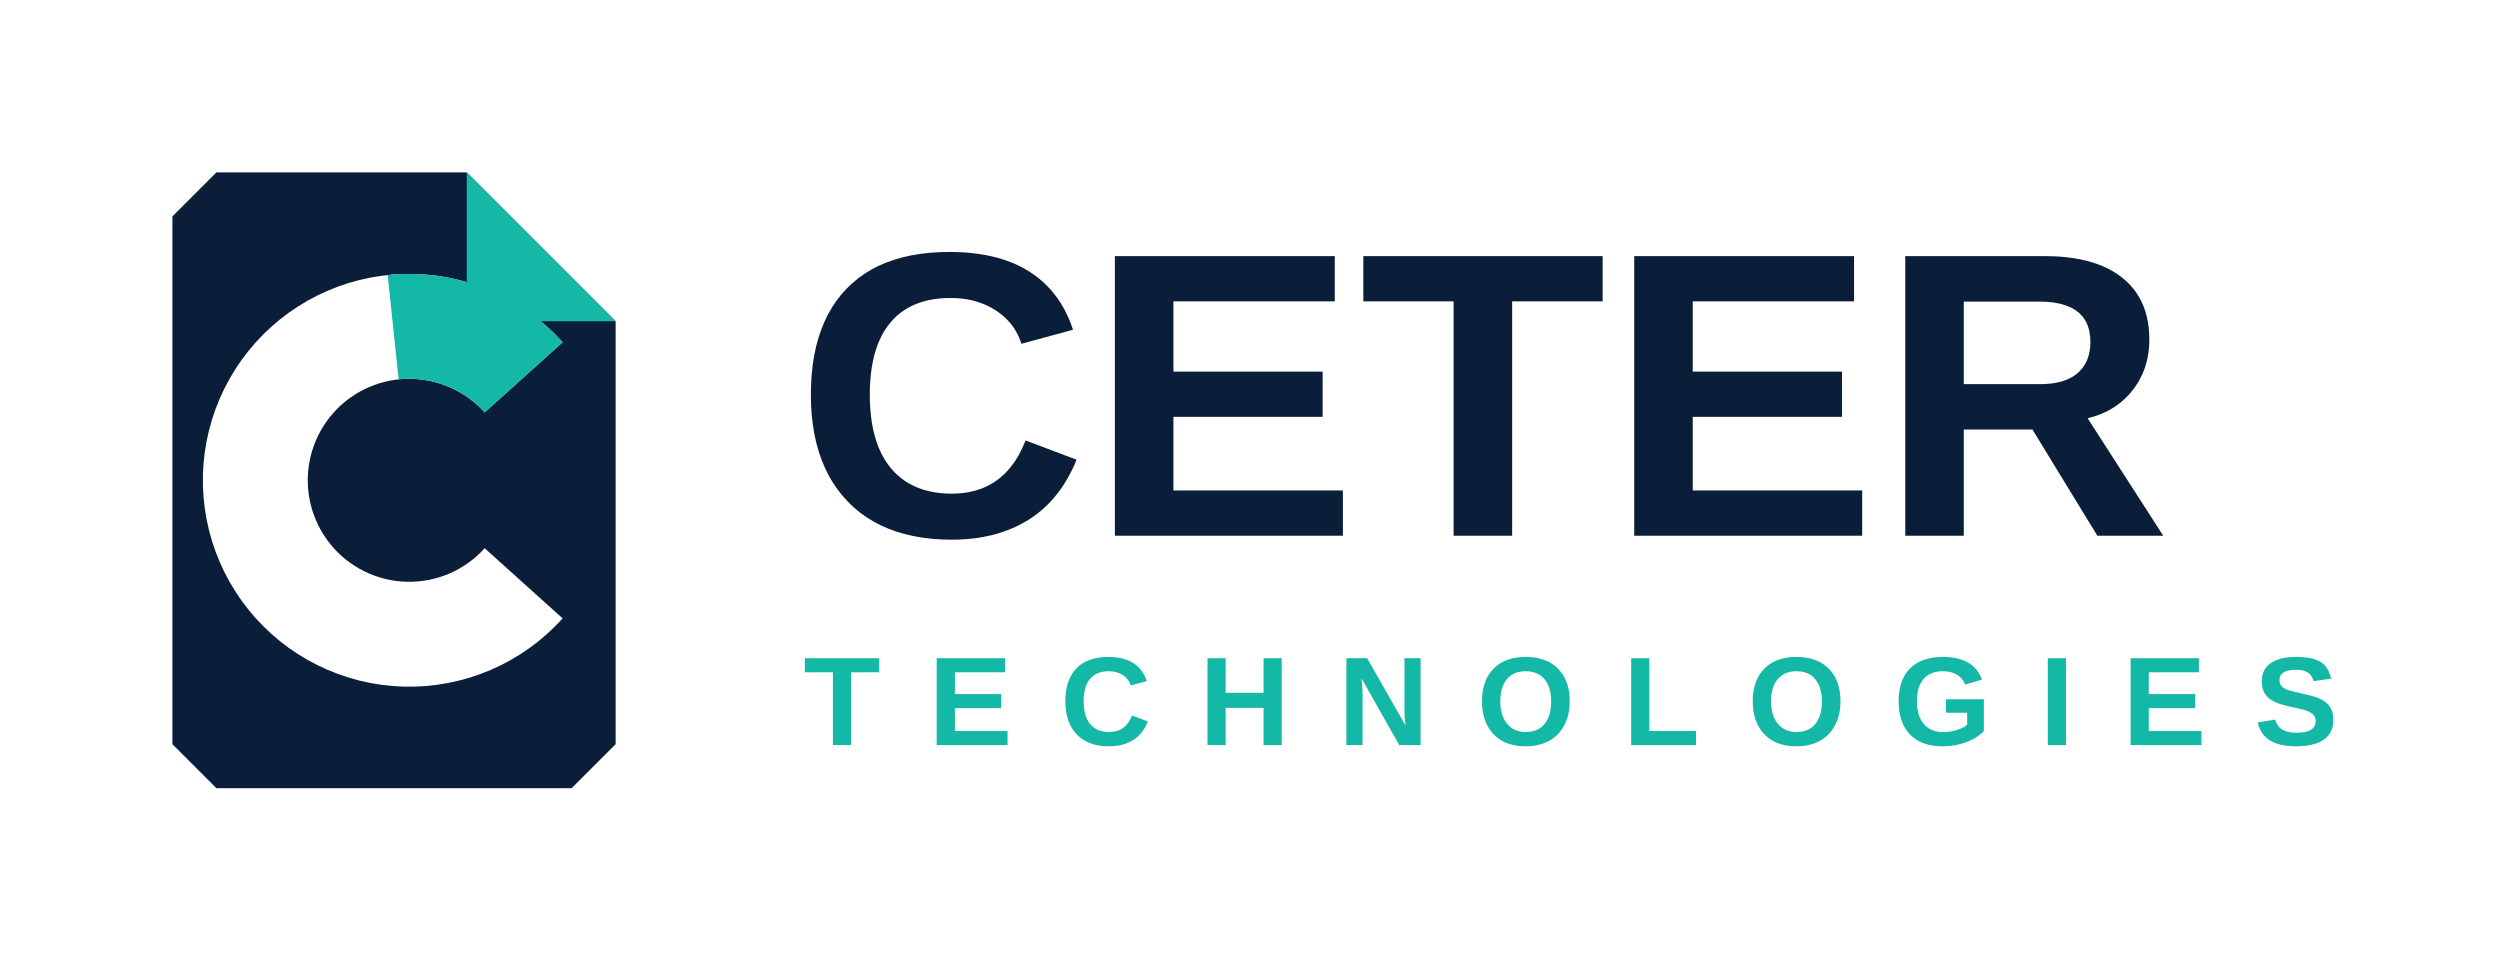
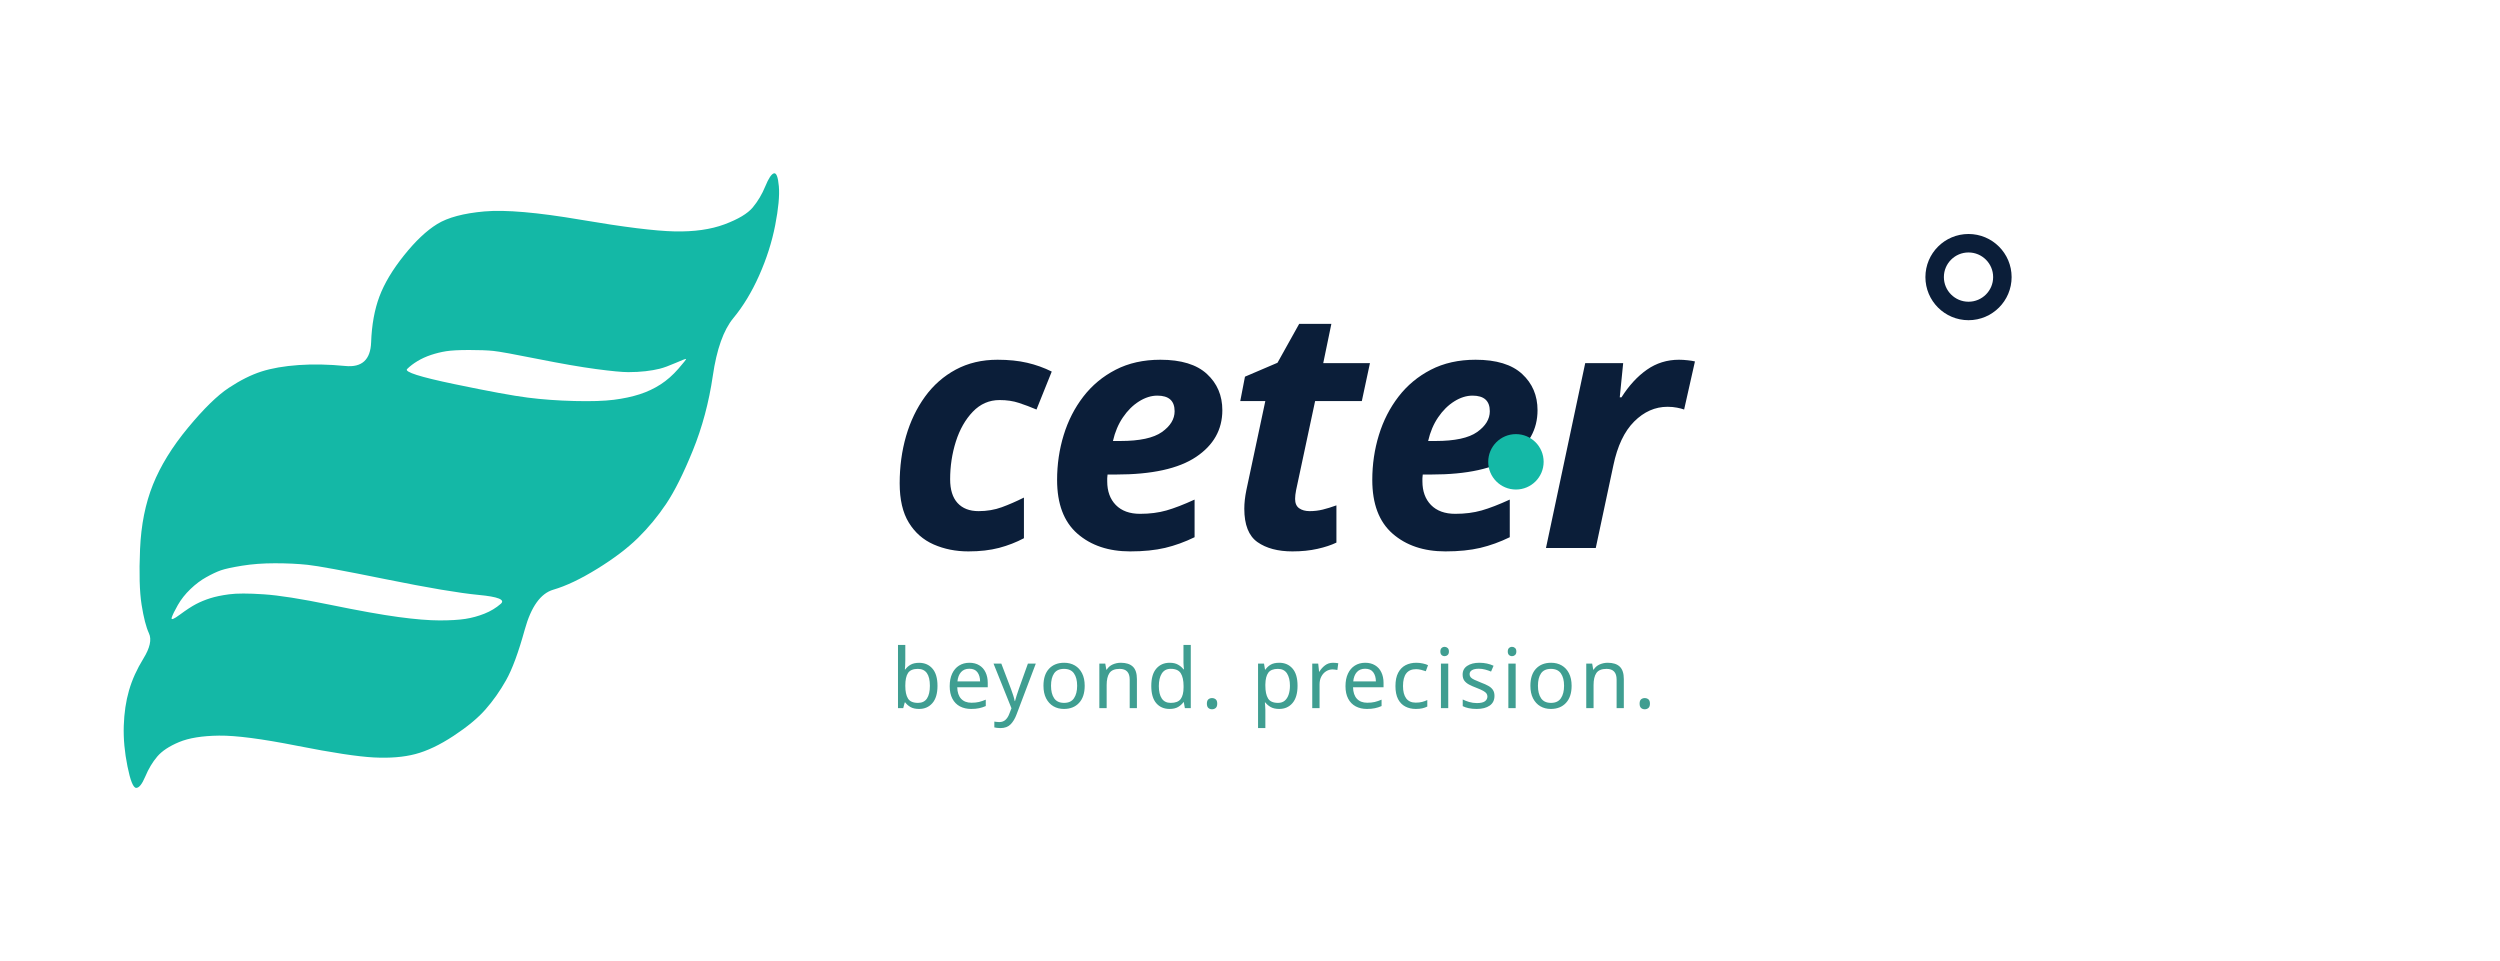
<svg xmlns="http://www.w3.org/2000/svg" width="812" height="312" viewBox="0 0 812 312">
-   <defs />
-   <path d="M 70.29 56 L 151.6 56 L 199.96 104.35 L 199.96 241.71 L 185.67 256.0 L 70.29 256.0 L 56 241.71 L 56 70.29 Z M 182.74 200.85 L 180.24 203.48 L 177.6 205.97 L 174.83 208.32 L 171.94 210.51 L 168.93 212.54 L 165.82 214.4 L 162.62 216.1 L 159.32 217.62 L 155.95 218.95 L 152.51 220.11 L 149.01 221.07 L 145.47 221.85 L 141.89 222.43 L 138.28 222.82 L 134.66 223.01 L 131.03 223.01 L 127.41 222.81 L 123.8 222.41 L 120.22 221.82 L 116.68 221.04 L 113.19 220.06 L 109.75 218.9 L 106.38 217.55 L 103.09 216.03 L 99.89 214.33 L 96.78 212.45 L 93.78 210.42 L 90.89 208.22 L 88.13 205.87 L 85.5 203.37 L 83.0 200.74 L 80.66 197.97 L 78.46 195.08 L 76.43 192.08 L 74.56 188.97 L 72.86 185.76 L 71.34 182.47 L 70.0 179.1 L 68.84 175.66 L 67.87 172.17 L 67.09 168.62 L 66.5 165.04 L 66.11 161.44 L 65.91 157.81 L 65.91 154.19 L 66.11 150.56 L 66.5 146.96 L 67.09 143.38 L 67.87 139.83 L 68.84 136.34 L 70.0 132.9 L 71.34 129.53 L 72.86 126.24 L 74.56 123.03 L 76.43 119.92 L 78.46 116.92 L 80.66 114.03 L 83.0 111.26 L 85.5 108.63 L 88.13 106.13 L 90.89 103.78 L 93.78 101.58 L 96.78 99.55 L 99.89 97.67 L 103.09 95.97 L 106.38 94.45 L 109.75 93.1 L 113.19 91.94 L 116.68 90.96 L 120.22 90.18 L 123.8 89.59 L 127.41 89.19 L 131.03 88.99 L 134.66 88.99 L 138.28 89.18 L 141.89 89.57 L 145.47 90.15 L 149.01 90.93 L 152.51 91.89 L 155.95 93.05 L 159.32 94.38 L 162.62 95.9 L 165.82 97.6 L 168.93 99.46 L 171.94 101.49 L 174.83 103.68 L 177.6 106.03 L 180.24 108.52 L 182.74 111.15 L 157.42 133.94 L 156.19 132.65 L 154.9 131.42 L 153.53 130.27 L 152.11 129.19 L 150.63 128.19 L 149.1 127.28 L 147.53 126.44 L 145.91 125.7 L 144.25 125.04 L 142.56 124.47 L 140.84 124.0 L 139.09 123.62 L 137.33 123.33 L 135.56 123.14 L 133.78 123.04 L 131.99 123.05 L 130.21 123.14 L 128.44 123.34 L 126.68 123.63 L 124.94 124.02 L 123.22 124.49 L 121.53 125.07 L 119.87 125.73 L 118.25 126.48 L 116.68 127.31 L 115.15 128.24 L 113.67 129.24 L 112.25 130.32 L 110.89 131.47 L 109.6 132.7 L 108.37 134.0 L 107.22 135.36 L 106.14 136.78 L 105.14 138.26 L 104.22 139.79 L 103.38 141.36 L 102.64 142.98 L 101.98 144.64 L 101.41 146.33 L 100.93 148.05 L 100.55 149.79 L 100.26 151.55 L 100.06 153.33 L 99.97 155.11 L 99.97 156.89 L 100.06 158.67 L 100.26 160.45 L 100.55 162.21 L 100.93 163.95 L 101.41 165.67 L 101.98 167.36 L 102.64 169.02 L 103.38 170.64 L 104.22 172.21 L 105.14 173.74 L 106.14 175.22 L 107.22 176.64 L 108.37 178.0 L 109.6 179.3 L 110.89 180.53 L 112.25 181.68 L 113.67 182.76 L 115.15 183.76 L 116.68 184.69 L 118.25 185.52 L 119.87 186.27 L 121.53 186.93 L 123.22 187.51 L 124.94 187.98 L 126.68 188.37 L 128.44 188.66 L 130.21 188.86 L 131.99 188.95 L 133.78 188.96 L 135.56 188.86 L 137.33 188.67 L 139.09 188.38 L 140.84 188.0 L 142.56 187.53 L 144.25 186.96 L 145.91 186.3 L 147.53 185.56 L 149.1 184.72 L 150.63 183.81 L 152.11 182.81 L 153.53 181.73 L 154.9 180.58 L 156.19 179.35 L 157.42 178.06 Z" fill="#0B1E39" fill-rule="evenodd" />
-   <path d="M 151.6 56 L 199.96 104.35 L 151.6 104.35 Z" fill="#14B8A6" fill-rule="evenodd" />
-   <path d="M 125.92 89.33 L 127.53 89.18 L 129.15 89.07 L 130.76 89.0 L 132.38 88.97 L 134.0 88.98 L 135.62 89.02 L 137.24 89.11 L 138.86 89.23 L 140.47 89.39 L 142.07 89.59 L 143.68 89.84 L 145.27 90.11 L 146.86 90.43 L 148.44 90.79 L 150.01 91.18 L 151.57 91.61 L 153.12 92.08 L 154.66 92.59 L 156.19 93.13 L 157.7 93.71 L 159.2 94.33 L 160.68 94.98 L 162.15 95.67 L 163.6 96.4 L 165.03 97.15 L 166.44 97.95 L 167.83 98.77 L 169.21 99.63 L 170.56 100.53 L 171.89 101.45 L 173.19 102.41 L 174.48 103.4 L 175.73 104.42 L 176.97 105.47 L 178.18 106.55 L 179.36 107.66 L 180.51 108.79 L 181.64 109.96 L 182.74 111.15 L 157.42 133.94 L 156.88 133.36 L 156.33 132.78 L 155.76 132.22 L 155.18 131.68 L 154.58 131.15 L 153.98 130.63 L 153.36 130.13 L 152.73 129.64 L 152.09 129.17 L 151.43 128.72 L 150.77 128.28 L 150.09 127.86 L 149.41 127.45 L 148.71 127.06 L 148.01 126.69 L 147.3 126.33 L 146.57 125.99 L 145.85 125.67 L 145.11 125.37 L 144.36 125.08 L 143.61 124.81 L 142.86 124.57 L 142.1 124.33 L 141.33 124.12 L 140.55 123.93 L 139.78 123.75 L 139.0 123.6 L 138.21 123.46 L 137.42 123.34 L 136.63 123.24 L 135.84 123.16 L 135.05 123.1 L 134.25 123.06 L 133.45 123.04 L 132.66 123.03 L 131.86 123.05 L 131.07 123.09 L 130.27 123.14 L 129.48 123.21 Z" fill="#14B8A6" fill-rule="evenodd" />
-   <path d="M 309.2 160.34 L 311.78 160.23 L 314.24 159.93 L 316.58 159.42 L 318.79 158.7 L 320.88 157.78 L 322.84 156.66 L 324.68 155.33 L 326.4 153.79 L 327.99 152.06 L 329.46 150.11 L 330.8 147.97 L 332.01 145.62 L 333.11 143.06 L 349.67 149.31 L 348.82 151.3 L 347.91 153.2 L 346.94 155.02 L 345.91 156.77 L 344.82 158.43 L 343.67 160.02 L 342.46 161.52 L 341.2 162.95 L 339.87 164.29 L 338.49 165.56 L 337.04 166.74 L 335.54 167.85 L 333.98 168.88 L 332.36 169.82 L 330.7 170.7 L 328.99 171.49 L 327.23 172.22 L 325.42 172.86 L 323.56 173.43 L 321.65 173.92 L 319.7 174.34 L 317.69 174.68 L 315.64 174.95 L 313.54 175.14 L 311.39 175.25 L 309.2 175.29 L 305.88 175.22 L 302.69 175.0 L 299.61 174.63 L 296.65 174.11 L 293.81 173.45 L 291.09 172.65 L 288.48 171.69 L 286.0 170.59 L 283.63 169.34 L 281.37 167.95 L 279.24 166.41 L 277.22 164.72 L 275.33 162.88 L 273.56 160.91 L 271.93 158.83 L 270.44 156.63 L 269.1 154.31 L 267.9 151.87 L 266.84 149.32 L 265.92 146.65 L 265.14 143.86 L 264.5 140.96 L 264.01 137.94 L 263.65 134.8 L 263.44 131.55 L 263.37 128.17 L 263.44 124.79 L 263.64 121.54 L 263.98 118.4 L 264.46 115.39 L 265.08 112.5 L 265.83 109.74 L 266.72 107.1 L 267.74 104.58 L 268.9 102.18 L 270.2 99.91 L 271.63 97.75 L 273.2 95.73 L 274.91 93.82 L 276.74 92.05 L 278.7 90.42 L 280.78 88.93 L 282.99 87.58 L 285.32 86.37 L 287.77 85.31 L 290.34 84.39 L 293.04 83.61 L 295.86 82.97 L 298.8 82.47 L 301.86 82.12 L 305.05 81.9 L 308.36 81.83 L 310.78 81.87 L 313.14 81.98 L 315.42 82.17 L 317.63 82.44 L 319.78 82.78 L 321.85 83.2 L 323.85 83.69 L 325.79 84.26 L 327.65 84.91 L 329.44 85.63 L 331.16 86.42 L 332.82 87.3 L 334.4 88.25 L 335.91 89.27 L 337.35 90.36 L 338.72 91.53 L 340.02 92.76 L 341.25 94.07 L 342.4 95.45 L 343.49 96.9 L 344.5 98.42 L 345.45 100.01 L 346.32 101.68 L 347.12 103.41 L 347.85 105.22 L 348.51 107.1 L 331.75 111.67 L 331.4 110.64 L 331.0 109.64 L 330.56 108.67 L 330.06 107.73 L 329.51 106.83 L 328.92 105.96 L 328.28 105.13 L 327.59 104.33 L 326.85 103.56 L 326.06 102.82 L 325.23 102.12 L 324.34 101.45 L 323.41 100.81 L 322.44 100.22 L 321.44 99.67 L 320.42 99.17 L 319.37 98.72 L 318.29 98.31 L 317.19 97.95 L 316.07 97.64 L 314.91 97.38 L 313.73 97.17 L 312.52 97.0 L 311.29 96.88 L 310.03 96.81 L 308.75 96.79 L 306.8 96.83 L 304.93 96.97 L 303.13 97.21 L 301.4 97.54 L 299.75 97.97 L 298.17 98.49 L 296.67 99.1 L 295.24 99.81 L 293.88 100.62 L 292.59 101.51 L 291.38 102.51 L 290.25 103.6 L 289.18 104.78 L 288.2 106.05 L 287.29 107.41 L 286.46 108.86 L 285.71 110.4 L 285.04 112.02 L 284.45 113.73 L 283.93 115.53 L 283.5 117.42 L 283.14 119.4 L 282.87 121.46 L 282.67 123.61 L 282.55 125.85 L 282.51 128.17 L 282.55 130.54 L 282.68 132.82 L 282.88 135.01 L 283.16 137.11 L 283.53 139.13 L 283.97 141.05 L 284.5 142.89 L 285.11 144.64 L 285.8 146.31 L 286.57 147.88 L 287.43 149.37 L 288.36 150.77 L 289.38 152.09 L 290.47 153.31 L 291.63 154.43 L 292.87 155.45 L 294.18 156.38 L 295.56 157.21 L 297.01 157.94 L 298.54 158.58 L 300.13 159.12 L 301.8 159.55 L 303.54 159.9 L 305.35 160.14 L 307.24 160.29 L 309.2 160.34 Z" fill="#0B1E39" fill-rule="evenodd" />
-   <path d="M 362.11 174.0 L 362.11 83.19 L 433.53 83.19 L 433.53 97.88 L 381.13 97.88 L 381.13 120.7 L 429.59 120.7 L 429.59 135.39 L 381.13 135.39 L 381.13 159.3 L 436.17 159.3 L 436.17 174.0 Z" fill="#0B1E39" fill-rule="evenodd" />
-   <path d="M 491.15 97.88 L 491.15 174.0 L 472.13 174.0 L 472.13 97.88 L 442.81 97.88 L 442.81 83.19 L 520.54 83.19 L 520.54 97.88 Z" fill="#0B1E39" fill-rule="evenodd" />
-   <path d="M 530.79 174.0 L 530.79 83.19 L 602.2 83.19 L 602.2 97.88 L 549.8 97.88 L 549.8 120.7 L 598.27 120.7 L 598.27 135.39 L 549.8 135.39 L 549.8 159.3 L 604.84 159.3 L 604.84 174.0 Z" fill="#0B1E39" fill-rule="evenodd" />
-   <path d="M 681.22 174.0 L 660.14 139.52 L 637.84 139.52 L 637.84 174.0 L 618.83 174.0 L 618.83 83.19 L 664.2 83.19 L 666.66 83.23 L 669.03 83.35 L 671.31 83.56 L 673.5 83.85 L 675.6 84.22 L 677.62 84.68 L 679.55 85.21 L 681.39 85.83 L 683.14 86.54 L 684.81 87.32 L 686.38 88.19 L 687.87 89.14 L 689.28 90.18 L 690.58 91.29 L 691.78 92.47 L 692.88 93.73 L 693.87 95.06 L 694.76 96.46 L 695.55 97.93 L 696.23 99.48 L 696.8 101.09 L 697.27 102.78 L 697.64 104.54 L 697.9 106.37 L 698.05 108.28 L 698.11 110.26 L 698.07 111.71 L 697.98 113.13 L 697.82 114.52 L 697.59 115.88 L 697.31 117.21 L 696.95 118.51 L 696.54 119.77 L 696.06 121.01 L 695.51 122.21 L 694.9 123.39 L 694.23 124.53 L 693.49 125.64 L 692.69 126.72 L 691.84 127.76 L 690.94 128.74 L 689.99 129.67 L 689.0 130.54 L 687.97 131.35 L 686.88 132.11 L 685.76 132.81 L 684.59 133.46 L 683.37 134.05 L 682.11 134.58 L 680.81 135.06 L 679.46 135.48 L 678.06 135.84 L 702.62 174.0 Z M 678.96 111.03 L 678.86 109.09 L 678.57 107.31 L 678.07 105.69 L 677.38 104.22 L 676.48 102.9 L 675.39 101.74 L 674.11 100.73 L 672.62 99.88 L 670.93 99.18 L 669.05 98.64 L 666.97 98.25 L 664.69 98.02 L 662.21 97.95 L 637.84 97.95 L 637.84 124.76 L 662.72 124.76 L 663.93 124.74 L 665.09 124.67 L 666.2 124.57 L 667.27 124.42 L 668.3 124.22 L 669.28 123.99 L 670.21 123.71 L 671.09 123.39 L 671.93 123.03 L 672.73 122.62 L 673.48 122.17 L 674.18 121.68 L 674.84 121.15 L 675.45 120.58 L 676.01 119.97 L 676.52 119.33 L 676.99 118.65 L 677.4 117.94 L 677.77 117.2 L 678.09 116.42 L 678.35 115.61 L 678.57 114.76 L 678.74 113.88 L 678.87 112.96 L 678.94 112.01 L 678.96 111.03 Z" fill="#0B1E39" fill-rule="evenodd" />
-   <path d="M 276.43 218.36 L 276.43 242.0 L 270.53 242.0 L 270.53 218.36 L 261.42 218.36 L 261.42 213.79 L 285.56 213.79 L 285.56 218.36 Z" fill="#14B8A6" fill-rule="evenodd" />
-   <path d="M 304.24 242.0 L 304.24 213.79 L 326.42 213.79 L 326.42 218.36 L 310.15 218.36 L 310.15 225.44 L 325.2 225.44 L 325.2 230.01 L 310.15 230.01 L 310.15 237.44 L 327.25 237.44 L 327.25 242.0 Z" fill="#14B8A6" fill-rule="evenodd" />
-   <path d="M 360.26 237.76 L 361.07 237.72 L 361.83 237.63 L 362.56 237.47 L 363.24 237.25 L 363.89 236.96 L 364.5 236.61 L 365.07 236.2 L 365.61 235.72 L 366.1 235.18 L 366.56 234.58 L 366.97 233.91 L 367.35 233.18 L 367.69 232.39 L 372.83 234.33 L 372.57 234.95 L 372.29 235.54 L 371.99 236.11 L 371.67 236.65 L 371.33 237.16 L 370.97 237.66 L 370.6 238.12 L 370.2 238.57 L 369.79 238.98 L 369.36 239.38 L 368.91 239.75 L 368.45 240.09 L 367.96 240.41 L 367.46 240.7 L 366.94 240.97 L 366.41 241.22 L 365.86 241.45 L 365.3 241.65 L 364.72 241.82 L 364.13 241.98 L 363.52 242.11 L 362.9 242.21 L 362.26 242.29 L 361.61 242.35 L 360.95 242.39 L 360.26 242.4 L 359.23 242.38 L 358.24 242.31 L 357.29 242.2 L 356.37 242.04 L 355.48 241.83 L 354.64 241.58 L 353.83 241.28 L 353.06 240.94 L 352.32 240.55 L 351.62 240.12 L 350.96 239.64 L 350.33 239.12 L 349.74 238.55 L 349.19 237.94 L 348.69 237.29 L 348.23 236.6 L 347.81 235.88 L 347.44 235.13 L 347.11 234.33 L 346.82 233.51 L 346.58 232.64 L 346.38 231.74 L 346.23 230.8 L 346.12 229.82 L 346.05 228.81 L 346.03 227.77 L 346.05 226.72 L 346.11 225.7 L 346.22 224.73 L 346.37 223.8 L 346.56 222.9 L 346.79 222.04 L 347.07 221.22 L 347.39 220.44 L 347.75 219.69 L 348.15 218.99 L 348.59 218.32 L 349.08 217.69 L 349.61 217.1 L 350.18 216.54 L 350.79 216.04 L 351.44 215.58 L 352.12 215.16 L 352.85 214.78 L 353.61 214.45 L 354.41 214.17 L 355.24 213.92 L 356.12 213.72 L 357.03 213.57 L 357.98 213.46 L 358.97 213.39 L 360.0 213.37 L 360.76 213.38 L 361.49 213.42 L 362.2 213.48 L 362.88 213.56 L 363.55 213.67 L 364.19 213.8 L 364.82 213.95 L 365.42 214.13 L 365.99 214.33 L 366.55 214.55 L 367.09 214.8 L 367.6 215.07 L 368.09 215.36 L 368.56 215.68 L 369.01 216.02 L 369.43 216.38 L 369.84 216.77 L 370.22 217.17 L 370.58 217.6 L 370.91 218.05 L 371.23 218.52 L 371.52 219.02 L 371.79 219.54 L 372.04 220.08 L 372.27 220.64 L 372.47 221.22 L 367.27 222.64 L 367.16 222.32 L 367.04 222.01 L 366.9 221.71 L 366.74 221.42 L 366.57 221.14 L 366.39 220.87 L 366.19 220.61 L 365.98 220.36 L 365.75 220.12 L 365.5 219.89 L 365.24 219.67 L 364.97 219.47 L 364.68 219.27 L 364.38 219.08 L 364.07 218.91 L 363.75 218.76 L 363.42 218.62 L 363.09 218.49 L 362.75 218.38 L 362.4 218.28 L 362.04 218.2 L 361.67 218.14 L 361.3 218.08 L 360.91 218.05 L 360.52 218.02 L 360.12 218.02 L 359.52 218.03 L 358.94 218.08 L 358.38 218.15 L 357.84 218.25 L 357.33 218.38 L 356.84 218.55 L 356.37 218.74 L 355.93 218.96 L 355.5 219.21 L 355.11 219.49 L 354.73 219.79 L 354.38 220.13 L 354.05 220.5 L 353.74 220.89 L 353.46 221.32 L 353.2 221.77 L 352.97 222.24 L 352.76 222.75 L 352.58 223.28 L 352.42 223.84 L 352.28 224.43 L 352.17 225.04 L 352.08 225.68 L 352.02 226.35 L 351.99 227.04 L 351.97 227.77 L 351.99 228.5 L 352.03 229.21 L 352.09 229.89 L 352.18 230.54 L 352.29 231.17 L 352.43 231.77 L 352.59 232.34 L 352.78 232.88 L 353.0 233.4 L 353.24 233.89 L 353.5 234.35 L 353.79 234.79 L 354.11 235.19 L 354.45 235.57 L 354.81 235.92 L 355.19 236.24 L 355.6 236.53 L 356.03 236.79 L 356.48 237.01 L 356.95 237.21 L 357.45 237.38 L 357.97 237.51 L 358.51 237.62 L 359.07 237.7 L 359.65 237.74 L 360.26 237.76 Z" fill="#14B8A6" fill-rule="evenodd" />
-   <path d="M 410.4 242.0 L 410.4 229.91 L 398.1 229.91 L 398.1 242.0 L 392.2 242.0 L 392.2 213.79 L 398.1 213.79 L 398.1 225.02 L 410.4 225.02 L 410.4 213.79 L 416.3 213.79 L 416.3 242.0 Z" fill="#14B8A6" fill-rule="evenodd" />
-   <path d="M 454.48 242.0 L 442.19 220.28 L 442.25 220.76 L 442.29 221.22 L 442.34 221.67 L 442.38 222.11 L 442.42 222.53 L 442.45 222.93 L 442.48 223.33 L 442.5 223.7 L 442.52 224.06 L 442.53 224.41 L 442.54 224.74 L 442.55 225.06 L 442.55 225.36 L 442.55 242.0 L 437.31 242.0 L 437.31 213.79 L 444.05 213.79 L 456.53 235.69 L 456.47 235.23 L 456.42 234.78 L 456.38 234.33 L 456.34 233.88 L 456.3 233.45 L 456.27 233.02 L 456.24 232.6 L 456.22 232.18 L 456.2 231.77 L 456.19 231.36 L 456.17 230.97 L 456.17 230.57 L 456.17 230.19 L 456.17 213.79 L 461.41 213.79 L 461.41 242.0 Z" fill="#14B8A6" fill-rule="evenodd" />
-   <path d="M 509.84 227.77 L 509.83 228.44 L 509.8 229.1 L 509.75 229.74 L 509.68 230.38 L 509.59 231.0 L 509.47 231.61 L 509.34 232.2 L 509.18 232.78 L 509.01 233.36 L 508.81 233.91 L 508.6 234.46 L 508.36 234.99 L 508.1 235.51 L 507.82 236.02 L 507.53 236.51 L 507.22 236.97 L 506.89 237.42 L 506.54 237.85 L 506.17 238.26 L 505.79 238.66 L 505.39 239.03 L 504.97 239.39 L 504.53 239.73 L 504.08 240.05 L 503.61 240.35 L 503.12 240.63 L 502.61 240.89 L 502.09 241.13 L 501.56 241.35 L 501.02 241.55 L 500.46 241.73 L 499.89 241.89 L 499.31 242.02 L 498.72 242.14 L 498.11 242.23 L 497.49 242.31 L 496.85 242.36 L 496.21 242.39 L 495.55 242.4 L 494.54 242.38 L 493.57 242.31 L 492.63 242.19 L 491.73 242.03 L 490.86 241.82 L 490.03 241.57 L 489.22 241.27 L 488.46 240.92 L 487.72 240.52 L 487.02 240.08 L 486.36 239.6 L 485.73 239.07 L 485.13 238.49 L 484.57 237.87 L 484.06 237.21 L 483.59 236.53 L 483.16 235.8 L 482.78 235.05 L 482.45 234.26 L 482.16 233.43 L 481.91 232.57 L 481.71 231.68 L 481.56 230.75 L 481.44 229.79 L 481.38 228.8 L 481.36 227.77 L 481.38 226.74 L 481.44 225.75 L 481.56 224.79 L 481.71 223.87 L 481.91 222.99 L 482.16 222.14 L 482.45 221.32 L 482.78 220.54 L 483.16 219.8 L 483.58 219.09 L 484.05 218.42 L 484.56 217.78 L 485.12 217.18 L 485.72 216.61 L 486.35 216.1 L 487.01 215.62 L 487.71 215.2 L 488.45 214.81 L 489.22 214.47 L 490.03 214.18 L 490.87 213.93 L 491.74 213.73 L 492.65 213.57 L 493.6 213.46 L 494.57 213.39 L 495.59 213.37 L 496.6 213.39 L 497.58 213.46 L 498.53 213.58 L 499.44 213.74 L 500.31 213.94 L 501.16 214.19 L 501.96 214.49 L 502.73 214.83 L 503.47 215.21 L 504.17 215.65 L 504.84 216.12 L 505.47 216.65 L 506.07 217.22 L 506.63 217.82 L 507.14 218.47 L 507.61 219.14 L 508.03 219.85 L 508.41 220.6 L 508.75 221.37 L 509.04 222.19 L 509.29 223.03 L 509.49 223.91 L 509.64 224.82 L 509.75 225.77 L 509.82 226.75 L 509.84 227.77 Z M 503.82 227.77 L 503.8 227.08 L 503.77 226.41 L 503.7 225.76 L 503.61 225.14 L 503.5 224.55 L 503.36 223.97 L 503.19 223.42 L 503.0 222.9 L 502.78 222.39 L 502.54 221.91 L 502.27 221.45 L 501.98 221.02 L 501.66 220.61 L 501.31 220.23 L 500.95 219.87 L 500.56 219.55 L 500.16 219.26 L 499.73 219.0 L 499.29 218.77 L 498.82 218.57 L 498.33 218.4 L 497.83 218.26 L 497.3 218.15 L 496.75 218.08 L 496.18 218.03 L 495.59 218.02 L 494.99 218.03 L 494.41 218.08 L 493.86 218.15 L 493.32 218.26 L 492.81 218.4 L 492.31 218.56 L 491.84 218.76 L 491.39 218.99 L 490.96 219.25 L 490.56 219.54 L 490.17 219.86 L 489.81 220.21 L 489.46 220.59 L 489.14 221.0 L 488.85 221.43 L 488.58 221.88 L 488.34 222.36 L 488.12 222.87 L 487.93 223.4 L 487.76 223.95 L 487.62 224.52 L 487.51 225.12 L 487.42 225.75 L 487.35 226.4 L 487.31 227.07 L 487.3 227.77 L 487.31 228.47 L 487.35 229.15 L 487.42 229.8 L 487.51 230.44 L 487.63 231.05 L 487.77 231.63 L 487.94 232.2 L 488.14 232.74 L 488.36 233.25 L 488.61 233.74 L 488.89 234.21 L 489.19 234.66 L 489.51 235.08 L 489.86 235.48 L 490.23 235.84 L 490.62 236.17 L 491.03 236.47 L 491.45 236.74 L 491.9 236.98 L 492.36 237.19 L 492.85 237.36 L 493.35 237.5 L 493.87 237.61 L 494.41 237.69 L 494.97 237.74 L 495.55 237.76 L 496.15 237.74 L 496.73 237.69 L 497.28 237.62 L 497.82 237.51 L 498.33 237.37 L 498.82 237.2 L 499.29 237.0 L 499.74 236.77 L 500.17 236.51 L 500.58 236.22 L 500.96 235.89 L 501.32 235.54 L 501.67 235.15 L 501.98 234.74 L 502.28 234.3 L 502.54 233.84 L 502.79 233.35 L 503.0 232.83 L 503.19 232.29 L 503.36 231.72 L 503.5 231.12 L 503.61 230.5 L 503.7 229.86 L 503.77 229.19 L 503.8 228.49 L 503.82 227.77 Z" fill="#14B8A6" fill-rule="evenodd" />
-   <path d="M 529.81 242.0 L 529.81 213.79 L 535.71 213.79 L 535.71 237.44 L 550.85 237.44 L 550.85 242.0 Z" fill="#14B8A6" fill-rule="evenodd" />
-   <path d="M 597.78 227.77 L 597.77 228.44 L 597.74 229.1 L 597.69 229.74 L 597.61 230.38 L 597.52 231.0 L 597.41 231.61 L 597.27 232.2 L 597.12 232.78 L 596.94 233.36 L 596.75 233.91 L 596.53 234.46 L 596.29 234.99 L 596.04 235.51 L 595.76 236.02 L 595.47 236.51 L 595.15 236.97 L 594.82 237.42 L 594.48 237.85 L 594.11 238.26 L 593.73 238.66 L 593.32 239.03 L 592.91 239.39 L 592.47 239.73 L 592.01 240.05 L 591.54 240.35 L 591.05 240.63 L 590.55 240.89 L 590.03 241.13 L 589.5 241.35 L 588.95 241.55 L 588.4 241.73 L 587.83 241.89 L 587.25 242.02 L 586.65 242.14 L 586.04 242.23 L 585.42 242.31 L 584.79 242.36 L 584.14 242.39 L 583.48 242.4 L 582.48 242.38 L 581.51 242.31 L 580.57 242.19 L 579.67 242.03 L 578.8 241.82 L 577.96 241.57 L 577.16 241.27 L 576.39 240.92 L 575.66 240.52 L 574.96 240.08 L 574.29 239.6 L 573.66 239.07 L 573.06 238.49 L 572.51 237.87 L 571.99 237.21 L 571.52 236.53 L 571.1 235.8 L 570.72 235.05 L 570.39 234.26 L 570.09 233.43 L 569.85 232.57 L 569.65 231.68 L 569.49 230.75 L 569.38 229.79 L 569.31 228.8 L 569.29 227.77 L 569.31 226.74 L 569.38 225.75 L 569.49 224.79 L 569.65 223.87 L 569.85 222.99 L 570.09 222.14 L 570.38 221.32 L 570.72 220.54 L 571.09 219.8 L 571.52 219.09 L 571.99 218.42 L 572.5 217.78 L 573.05 217.18 L 573.65 216.61 L 574.28 216.1 L 574.95 215.62 L 575.65 215.2 L 576.39 214.81 L 577.16 214.47 L 577.96 214.18 L 578.8 213.93 L 579.68 213.73 L 580.59 213.57 L 581.53 213.46 L 582.51 213.39 L 583.52 213.37 L 584.54 213.39 L 585.52 213.46 L 586.46 213.58 L 587.37 213.74 L 588.25 213.94 L 589.09 214.19 L 589.9 214.49 L 590.67 214.83 L 591.41 215.21 L 592.11 215.65 L 592.77 216.12 L 593.41 216.65 L 594.01 217.22 L 594.56 217.82 L 595.08 218.47 L 595.55 219.14 L 595.97 219.85 L 596.35 220.6 L 596.68 221.37 L 596.97 222.19 L 597.22 223.03 L 597.42 223.91 L 597.58 224.82 L 597.69 225.77 L 597.76 226.75 L 597.78 227.77 Z M 591.75 227.77 L 591.74 227.08 L 591.7 226.41 L 591.64 225.76 L 591.55 225.14 L 591.43 224.55 L 591.29 223.97 L 591.13 223.42 L 590.93 222.9 L 590.72 222.39 L 590.47 221.91 L 590.2 221.45 L 589.91 221.02 L 589.59 220.61 L 589.25 220.23 L 588.88 219.87 L 588.5 219.55 L 588.1 219.26 L 587.67 219.0 L 587.22 218.77 L 586.76 218.57 L 586.27 218.4 L 585.76 218.26 L 585.23 218.15 L 584.68 218.08 L 584.12 218.03 L 583.52 218.02 L 582.93 218.03 L 582.35 218.08 L 581.79 218.15 L 581.26 218.26 L 580.74 218.4 L 580.25 218.56 L 579.78 218.76 L 579.33 218.99 L 578.9 219.25 L 578.49 219.54 L 578.11 219.86 L 577.74 220.21 L 577.4 220.59 L 577.08 221.0 L 576.78 221.43 L 576.52 221.88 L 576.27 222.36 L 576.06 222.87 L 575.86 223.4 L 575.7 223.95 L 575.56 224.52 L 575.44 225.12 L 575.35 225.75 L 575.29 226.4 L 575.25 227.07 L 575.24 227.77 L 575.25 228.47 L 575.29 229.15 L 575.35 229.8 L 575.45 230.44 L 575.56 231.05 L 575.71 231.63 L 575.88 232.2 L 576.07 232.74 L 576.3 233.25 L 576.55 233.74 L 576.82 234.21 L 577.12 234.66 L 577.45 235.08 L 577.8 235.48 L 578.17 235.84 L 578.56 236.17 L 578.96 236.47 L 579.39 236.74 L 579.83 236.98 L 580.3 237.19 L 580.78 237.36 L 581.28 237.5 L 581.81 237.61 L 582.35 237.69 L 582.91 237.74 L 583.48 237.76 L 584.08 237.74 L 584.66 237.69 L 585.22 237.62 L 585.75 237.51 L 586.27 237.37 L 586.76 237.2 L 587.23 237.0 L 587.68 236.77 L 588.1 236.51 L 588.51 236.22 L 588.9 235.89 L 589.26 235.54 L 589.6 235.15 L 589.92 234.74 L 590.21 234.3 L 590.48 233.84 L 590.72 233.35 L 590.94 232.83 L 591.13 232.29 L 591.29 231.72 L 591.43 231.12 L 591.55 230.5 L 591.64 229.86 L 591.7 229.19 L 591.74 228.49 L 591.75 227.77 Z" fill="#14B8A6" fill-rule="evenodd" />
-   <path d="M 631.14 237.78 L 631.49 237.77 L 631.84 237.76 L 632.19 237.74 L 632.54 237.71 L 632.89 237.68 L 633.23 237.63 L 633.57 237.58 L 633.92 237.52 L 634.26 237.45 L 634.6 237.38 L 634.93 237.3 L 635.27 237.2 L 635.6 237.11 L 635.93 237.0 L 636.24 236.89 L 636.55 236.78 L 636.84 236.66 L 637.12 236.53 L 637.39 236.41 L 637.64 236.28 L 637.89 236.14 L 638.12 236.0 L 638.35 235.85 L 638.56 235.71 L 638.76 235.55 L 638.94 235.39 L 638.94 231.49 L 632.06 231.49 L 632.06 227.13 L 644.35 227.13 L 644.35 237.5 L 644.0 237.84 L 643.63 238.18 L 643.24 238.5 L 642.84 238.82 L 642.42 239.12 L 641.99 239.41 L 641.54 239.68 L 641.08 239.95 L 640.6 240.2 L 640.1 240.45 L 639.59 240.68 L 639.06 240.89 L 638.51 241.1 L 637.96 241.29 L 637.4 241.47 L 636.84 241.63 L 636.27 241.78 L 635.7 241.91 L 635.12 242.02 L 634.54 242.12 L 633.96 242.21 L 633.37 242.28 L 632.78 242.33 L 632.18 242.37 L 631.58 242.39 L 630.98 242.4 L 629.94 242.38 L 628.93 242.31 L 627.97 242.2 L 627.04 242.04 L 626.15 241.84 L 625.3 241.59 L 624.48 241.29 L 623.71 240.96 L 622.97 240.57 L 622.26 240.14 L 621.6 239.67 L 620.97 239.15 L 620.39 238.59 L 619.84 237.98 L 619.33 237.34 L 618.87 236.66 L 618.46 235.94 L 618.08 235.18 L 617.76 234.39 L 617.47 233.55 L 617.23 232.68 L 617.03 231.78 L 616.88 230.83 L 616.77 229.85 L 616.7 228.83 L 616.68 227.77 L 616.7 226.71 L 616.77 225.7 L 616.88 224.72 L 617.03 223.79 L 617.23 222.89 L 617.48 222.03 L 617.76 221.21 L 618.09 220.42 L 618.47 219.68 L 618.89 218.97 L 619.35 218.31 L 619.85 217.68 L 620.41 217.09 L 621.0 216.54 L 621.63 216.03 L 622.3 215.57 L 623.01 215.15 L 623.75 214.78 L 624.54 214.45 L 625.36 214.16 L 626.22 213.92 L 627.13 213.72 L 628.07 213.57 L 629.04 213.46 L 630.06 213.39 L 631.12 213.37 L 632.6 213.42 L 634.0 213.55 L 635.31 213.76 L 636.54 214.07 L 637.69 214.46 L 638.74 214.94 L 639.71 215.5 L 640.6 216.15 L 641.4 216.89 L 642.12 217.72 L 642.75 218.63 L 643.29 219.63 L 643.75 220.72 L 638.3 222.36 L 638.16 222.04 L 638.01 221.73 L 637.84 221.43 L 637.67 221.14 L 637.48 220.87 L 637.28 220.61 L 637.06 220.36 L 636.84 220.12 L 636.6 219.89 L 636.36 219.68 L 636.1 219.48 L 635.82 219.29 L 635.54 219.12 L 635.25 218.95 L 634.95 218.8 L 634.64 218.67 L 634.32 218.54 L 634.0 218.43 L 633.66 218.34 L 633.32 218.25 L 632.97 218.18 L 632.62 218.12 L 632.25 218.08 L 631.88 218.04 L 631.5 218.02 L 631.12 218.02 L 630.49 218.03 L 629.88 218.08 L 629.3 218.15 L 628.74 218.26 L 628.21 218.39 L 627.7 218.55 L 627.21 218.75 L 626.75 218.97 L 626.31 219.23 L 625.89 219.51 L 625.5 219.82 L 625.13 220.17 L 624.79 220.54 L 624.47 220.94 L 624.18 221.37 L 623.91 221.82 L 623.66 222.3 L 623.45 222.8 L 623.25 223.33 L 623.09 223.89 L 622.95 224.47 L 622.83 225.08 L 622.74 225.71 L 622.68 226.37 L 622.64 227.06 L 622.63 227.77 L 622.64 228.49 L 622.68 229.19 L 622.75 229.86 L 622.84 230.5 L 622.96 231.13 L 623.1 231.72 L 623.28 232.29 L 623.47 232.83 L 623.7 233.35 L 623.95 233.84 L 624.23 234.31 L 624.53 234.75 L 624.86 235.16 L 625.21 235.55 L 625.59 235.91 L 625.99 236.23 L 626.41 236.52 L 626.85 236.79 L 627.31 237.02 L 627.79 237.22 L 628.29 237.39 L 628.82 237.53 L 629.37 237.64 L 629.93 237.71 L 630.52 237.76 L 631.14 237.78 Z" fill="#14B8A6" fill-rule="evenodd" />
-   <path d="M 665.13 242.0 L 665.13 213.79 L 671.04 213.79 L 671.04 242.0 Z" fill="#14B8A6" fill-rule="evenodd" />
-   <path d="M 692.03 242.0 L 692.03 213.79 L 714.21 213.79 L 714.21 218.36 L 697.93 218.36 L 697.93 225.44 L 712.99 225.44 L 712.99 230.01 L 697.93 230.01 L 697.93 237.44 L 715.03 237.44 L 715.03 242.0 Z" fill="#14B8A6" fill-rule="evenodd" />
-   <path d="M 757.87 233.87 L 757.86 234.5 L 757.8 235.1 L 757.71 235.68 L 757.58 236.24 L 757.42 236.77 L 757.22 237.28 L 756.98 237.77 L 756.71 238.23 L 756.4 238.67 L 756.06 239.09 L 755.67 239.49 L 755.26 239.86 L 754.8 240.21 L 754.31 240.53 L 753.79 240.83 L 753.23 241.1 L 752.64 241.35 L 752.01 241.57 L 751.35 241.76 L 750.66 241.93 L 749.93 242.08 L 749.17 242.19 L 748.37 242.28 L 747.54 242.35 L 746.68 242.39 L 745.78 242.4 L 744.96 242.39 L 744.17 242.35 L 743.4 242.3 L 742.67 242.22 L 741.96 242.12 L 741.27 241.99 L 740.62 241.84 L 739.99 241.67 L 739.39 241.48 L 738.82 241.26 L 738.28 241.02 L 737.76 240.76 L 737.27 240.48 L 736.81 240.17 L 736.38 239.84 L 735.97 239.49 L 735.59 239.11 L 735.23 238.71 L 734.9 238.28 L 734.59 237.83 L 734.31 237.36 L 734.06 236.87 L 733.83 236.35 L 733.63 235.81 L 733.46 235.24 L 733.31 234.65 L 739.02 233.71 L 739.11 234.05 L 739.22 234.37 L 739.34 234.68 L 739.48 234.98 L 739.63 235.25 L 739.79 235.52 L 739.96 235.77 L 740.15 236.01 L 740.35 236.23 L 740.56 236.43 L 740.79 236.62 L 741.03 236.8 L 741.28 236.97 L 741.54 237.11 L 741.83 237.25 L 742.12 237.38 L 742.44 237.49 L 742.76 237.59 L 743.11 237.68 L 743.47 237.76 L 743.84 237.83 L 744.23 237.88 L 744.64 237.92 L 745.06 237.95 L 745.49 237.97 L 745.94 237.98 L 746.86 237.95 L 747.7 237.89 L 748.47 237.78 L 749.16 237.62 L 749.79 237.42 L 750.34 237.17 L 750.81 236.88 L 751.21 236.55 L 751.54 236.17 L 751.8 235.75 L 751.98 235.28 L 752.09 234.77 L 752.13 234.21 L 752.12 234.03 L 752.11 233.85 L 752.09 233.68 L 752.06 233.51 L 752.02 233.35 L 751.98 233.19 L 751.92 233.04 L 751.86 232.89 L 751.79 232.75 L 751.71 232.61 L 751.62 232.48 L 751.52 232.35 L 751.42 232.23 L 751.31 232.11 L 751.19 232.0 L 751.06 231.88 L 750.93 231.77 L 750.79 231.67 L 750.64 231.57 L 750.48 231.47 L 750.32 231.37 L 750.16 231.27 L 749.98 231.18 L 749.8 231.1 L 749.61 231.01 L 749.42 230.93 L 749.2 230.85 L 748.96 230.76 L 748.69 230.68 L 748.4 230.59 L 748.07 230.5 L 747.72 230.4 L 747.34 230.3 L 746.93 230.21 L 746.49 230.1 L 746.03 230.0 L 745.53 229.89 L 745.01 229.78 L 744.46 229.67 L 743.99 229.56 L 743.53 229.45 L 743.1 229.34 L 742.7 229.24 L 742.31 229.14 L 741.95 229.05 L 741.61 228.95 L 741.3 228.87 L 741.0 228.78 L 740.73 228.7 L 740.48 228.62 L 740.26 228.55 L 740.06 228.48 L 739.87 228.41 L 739.68 228.33 L 739.5 228.26 L 739.32 228.18 L 739.14 228.11 L 738.96 228.03 L 738.79 227.95 L 738.62 227.86 L 738.45 227.78 L 738.29 227.69 L 738.13 227.6 L 737.97 227.51 L 737.81 227.42 L 737.66 227.32 L 737.51 227.22 L 737.37 227.12 L 737.23 227.02 L 737.09 226.91 L 736.95 226.8 L 736.82 226.69 L 736.7 226.57 L 736.57 226.45 L 736.45 226.33 L 736.34 226.2 L 736.22 226.08 L 736.11 225.94 L 736.01 225.81 L 735.91 225.67 L 735.81 225.53 L 735.71 225.39 L 735.62 225.24 L 735.53 225.09 L 735.45 224.93 L 735.37 224.77 L 735.29 224.61 L 735.22 224.44 L 735.15 224.27 L 735.08 224.1 L 735.02 223.92 L 734.96 223.74 L 734.91 223.56 L 734.86 223.37 L 734.82 223.18 L 734.78 222.98 L 734.75 222.78 L 734.71 222.57 L 734.69 222.36 L 734.67 222.15 L 734.65 221.93 L 734.64 221.71 L 734.63 221.49 L 734.63 221.26 L 734.65 220.68 L 734.7 220.13 L 734.78 219.59 L 734.9 219.08 L 735.06 218.58 L 735.24 218.11 L 735.46 217.66 L 735.72 217.23 L 736.01 216.82 L 736.33 216.44 L 736.69 216.07 L 737.08 215.73 L 737.5 215.4 L 737.96 215.1 L 738.45 214.83 L 738.97 214.57 L 739.52 214.35 L 740.1 214.14 L 740.71 213.96 L 741.36 213.8 L 742.03 213.67 L 742.73 213.56 L 743.47 213.48 L 744.24 213.42 L 745.03 213.38 L 745.86 213.37 L 746.65 213.38 L 747.41 213.41 L 748.14 213.46 L 748.84 213.53 L 749.51 213.61 L 750.15 213.72 L 750.75 213.85 L 751.33 213.99 L 751.87 214.16 L 752.39 214.34 L 752.87 214.55 L 753.32 214.77 L 753.74 215.01 L 754.13 215.28 L 754.51 215.57 L 754.86 215.89 L 755.18 216.23 L 755.49 216.59 L 755.77 216.99 L 756.03 217.4 L 756.27 217.85 L 756.49 218.31 L 756.68 218.81 L 756.86 219.33 L 757.01 219.87 L 757.13 220.44 L 751.41 221.22 L 751.34 220.94 L 751.25 220.68 L 751.16 220.43 L 751.05 220.18 L 750.93 219.95 L 750.81 219.73 L 750.67 219.52 L 750.52 219.32 L 750.36 219.13 L 750.19 218.95 L 750.01 218.78 L 749.82 218.62 L 749.62 218.48 L 749.4 218.34 L 749.17 218.22 L 748.93 218.1 L 748.67 218.0 L 748.4 217.9 L 748.12 217.82 L 747.82 217.75 L 747.51 217.69 L 747.18 217.64 L 746.84 217.61 L 746.49 217.58 L 746.12 217.56 L 745.74 217.56 L 744.95 217.58 L 744.22 217.64 L 743.55 217.74 L 742.95 217.87 L 742.41 218.05 L 741.93 218.27 L 741.52 218.53 L 741.17 218.83 L 740.89 219.17 L 740.66 219.55 L 740.5 219.96 L 740.41 220.42 L 740.38 220.92 L 740.38 221.09 L 740.39 221.25 L 740.41 221.41 L 740.43 221.56 L 740.46 221.71 L 740.5 221.85 L 740.54 221.99 L 740.59 222.12 L 740.65 222.25 L 740.72 222.38 L 740.79 222.5 L 740.86 222.61 L 740.95 222.72 L 741.04 222.83 L 741.14 222.93 L 741.24 223.03 L 741.35 223.13 L 741.47 223.23 L 741.59 223.32 L 741.72 223.41 L 741.86 223.5 L 742.0 223.59 L 742.15 223.67 L 742.31 223.76 L 742.47 223.84 L 742.64 223.91 L 742.83 223.99 L 743.04 224.07 L 743.28 224.15 L 743.55 224.24 L 743.84 224.33 L 744.16 224.42 L 744.51 224.51 L 744.89 224.61 L 745.3 224.71 L 745.73 224.82 L 746.19 224.92 L 746.67 225.03 L 747.18 225.14 L 747.8 225.28 L 748.38 225.41 L 748.94 225.53 L 749.47 225.66 L 749.97 225.79 L 750.44 225.91 L 750.89 226.03 L 751.31 226.15 L 751.7 226.27 L 752.07 226.39 L 752.41 226.51 L 752.72 226.62 L 753.0 226.74 L 753.26 226.85 L 753.52 226.97 L 753.77 227.09 L 754.01 227.21 L 754.24 227.33 L 754.46 227.46 L 754.67 227.59 L 754.88 227.73 L 755.07 227.86 L 755.26 228.0 L 755.44 228.14 L 755.61 228.29 L 755.77 228.44 L 755.93 228.59 L 756.08 228.74 L 756.22 228.91 L 756.36 229.07 L 756.49 229.24 L 756.61 229.41 L 756.73 229.59 L 756.85 229.78 L 756.96 229.96 L 757.06 230.16 L 757.16 230.35 L 757.25 230.55 L 757.33 230.76 L 757.41 230.97 L 757.49 231.18 L 757.55 231.4 L 757.62 231.63 L 757.67 231.86 L 757.72 232.09 L 757.76 232.33 L 757.79 232.58 L 757.82 232.83 L 757.85 233.08 L 757.86 233.34 L 757.87 233.6 L 757.87 233.87 Z" fill="#14B8A6" fill-rule="evenodd" />
+   <path d="M 252.97 60.49 Q 252.57 56.00 251.38 56.30 Q 250.18 56.60 248.58 60.49 Q 246.99 64.38 244.49 67.38 Q 242.00 70.37 235.31 72.87 Q 228.62 75.36 219.14 75.16 Q 209.66 74.96 188.60 71.37 Q 167.54 67.78 157.37 68.67 Q 147.19 69.57 142.00 72.77 Q 136.81 75.96 131.22 82.95 Q 125.63 89.93 123.23 96.32 Q 120.84 102.71 120.54 111.19 Q 120.24 119.67 112.16 118.87 Q 104.07 118.08 96.99 118.57 Q 89.90 119.07 84.91 120.67 Q 79.92 122.27 74.33 125.96 Q 68.74 129.65 61.06 138.93 Q 53.37 148.22 49.68 157.40 Q 45.99 166.58 45.49 178.36 Q 44.99 190.13 45.99 196.42 Q 46.99 202.71 48.38 205.70 Q 49.78 208.69 46.59 213.88 Q 43.39 219.07 41.90 224.26 Q 40.40 229.45 40.20 235.74 Q 40.00 242.03 41.40 248.91 Q 42.79 255.80 44.19 255.90 Q 45.59 256.00 47.19 252.21 Q 48.78 248.42 51.08 245.72 Q 53.37 243.03 58.16 241.03 Q 62.95 239.03 71.14 238.93 Q 79.32 238.83 96.49 242.23 Q 113.65 245.62 121.44 246.02 Q 129.22 246.42 134.91 244.92 Q 140.60 243.43 147.29 239.03 Q 153.97 234.64 157.66 230.45 Q 161.36 226.26 164.35 220.97 Q 167.35 215.68 170.44 204.50 Q 173.53 193.33 179.72 191.53 Q 185.91 189.73 193.99 184.74 Q 202.08 179.75 207.17 174.76 Q 212.26 169.77 216.35 163.68 Q 220.44 157.60 225.03 146.32 Q 229.62 135.04 231.52 122.07 Q 233.41 109.09 238.20 103.31 Q 242.99 97.52 246.59 89.43 Q 250.18 81.35 251.78 73.17 Q 253.37 64.98 252.97 60.49 Z M 58.46 199.61 Q 55.37 201.91 55.77 200.61 Q 56.17 199.31 57.76 196.52 Q 59.36 193.72 61.86 191.33 Q 64.35 188.93 67.05 187.44 Q 69.74 185.94 71.74 185.24 Q 73.73 184.54 78.62 183.74 Q 83.51 182.95 89.30 182.95 Q 95.09 182.95 99.88 183.45 Q 104.67 183.94 125.33 188.14 Q 145.99 192.33 155.47 193.23 Q 164.95 194.12 162.65 196.12 Q 160.36 198.12 157.37 199.31 Q 154.37 200.51 151.18 201.01 Q 147.98 201.51 142.79 201.51 Q 137.60 201.51 129.42 200.41 Q 121.24 199.31 107.17 196.42 Q 93.09 193.52 85.61 193.03 Q 78.12 192.53 74.43 193.03 Q 70.74 193.52 68.24 194.32 Q 65.75 195.12 63.65 196.22 Q 61.56 197.32 58.46 199.61 Z M 147.58 124.76 Q 130.82 121.27 132.22 119.87 Q 133.61 118.48 135.61 117.28 Q 137.60 116.08 140.00 115.28 Q 142.40 114.48 144.89 114.08 Q 147.39 113.68 152.38 113.68 Q 157.37 113.68 160.26 113.98 Q 163.15 114.28 174.63 116.58 Q 186.11 118.87 193.59 119.87 Q 201.08 120.87 204.07 120.87 Q 207.07 120.87 209.66 120.57 Q 212.26 120.27 214.25 119.77 Q 216.25 119.27 219.44 117.88 Q 222.63 116.48 222.83 116.58 Q 223.03 116.68 220.34 119.77 Q 217.64 122.87 214.55 124.86 Q 211.46 126.86 207.76 128.06 Q 204.07 129.25 199.38 129.85 Q 194.69 130.45 186.61 130.25 Q 178.52 130.05 171.44 129.15 Q 164.35 128.26 147.58 124.76 Z" fill="#14B8A6" fill-rule="evenodd" />
+   <text x="287.373" y="178" font-family="Poppins" font-weight="bold" font-style="italic" font-size="110" letter-spacing="-2" fill="#0B1E39">ceter</text>
+   <circle cx="492.373" cy="150" r="9" fill="#14B8A6" />
+   <circle cx="639.373" cy="90" r="11" fill="none" stroke="#0B1E39" stroke-width="6" />
+   <text x="289.373" y="230" font-family="Poppins" font-weight="500" font-style="normal" font-size="27" letter-spacing="1" fill="#3f9e91">beyond. precision.</text>
</svg>
